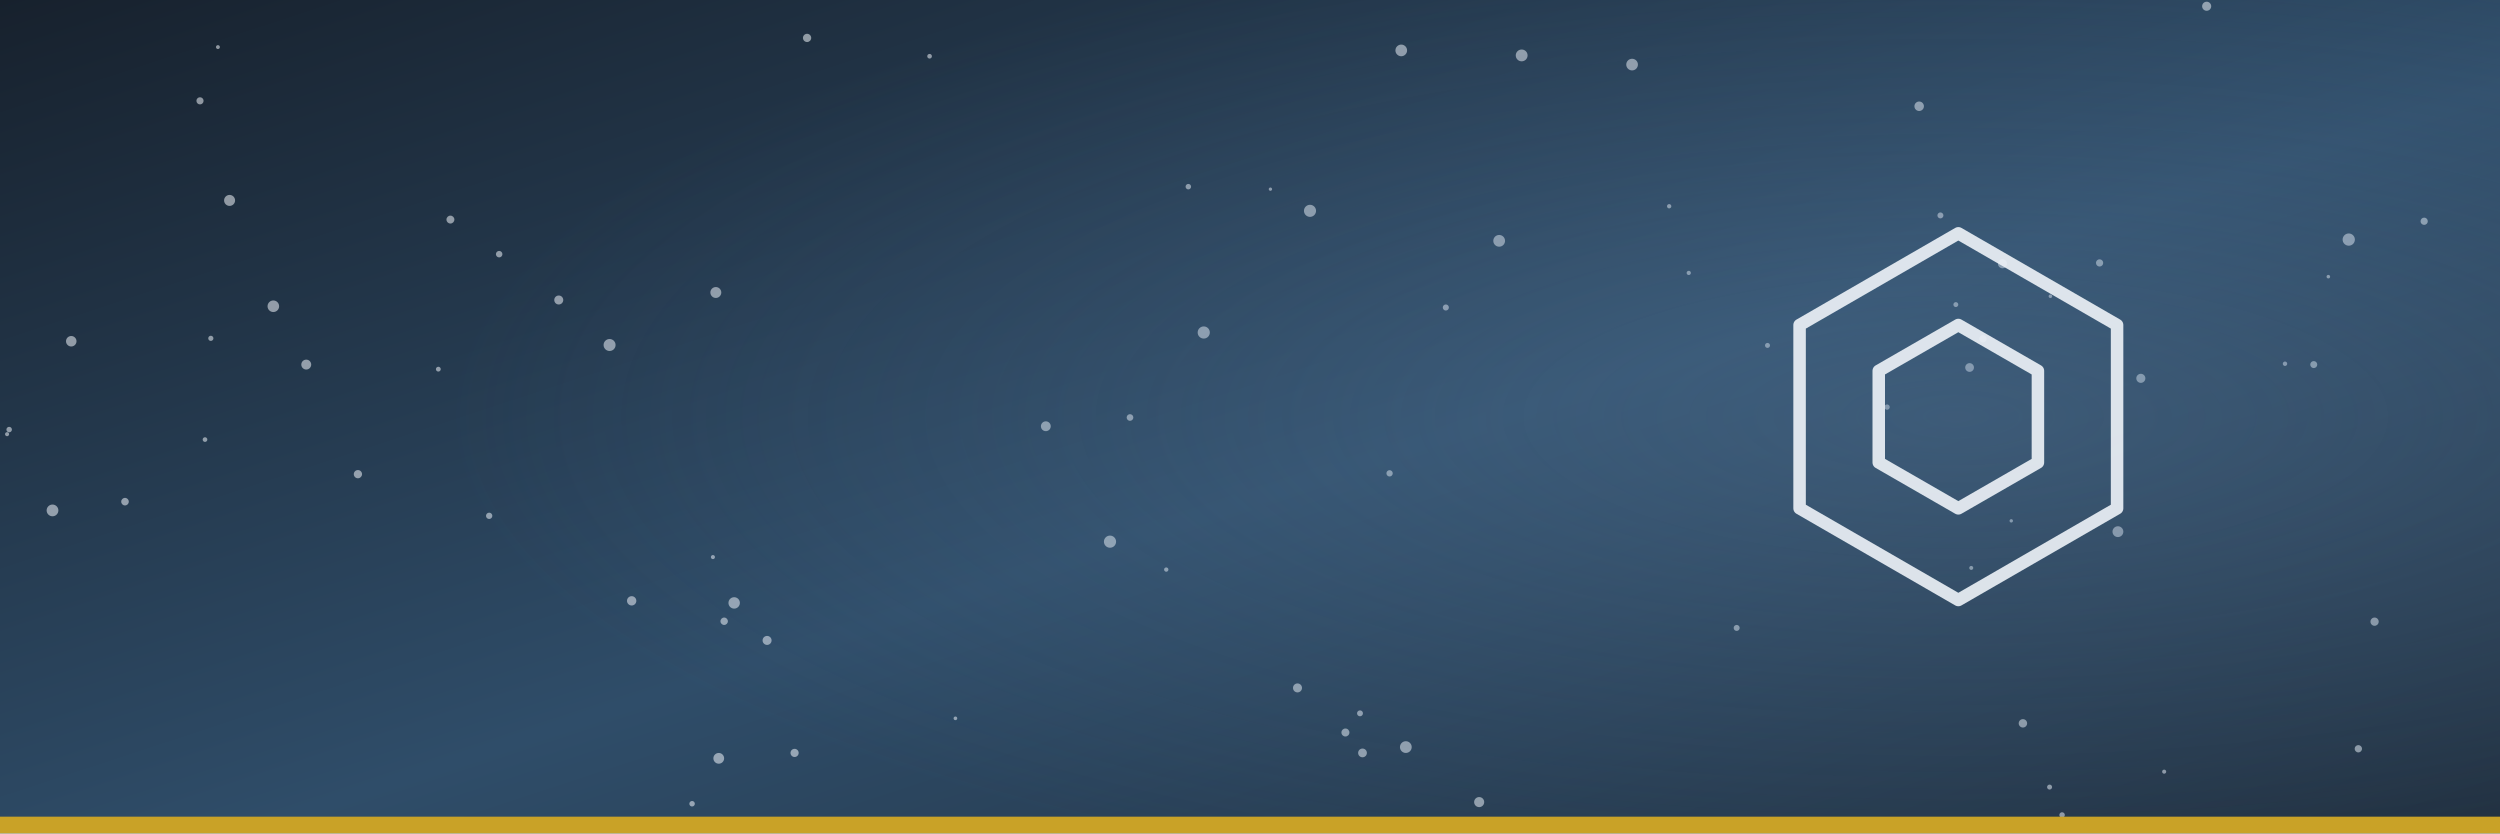
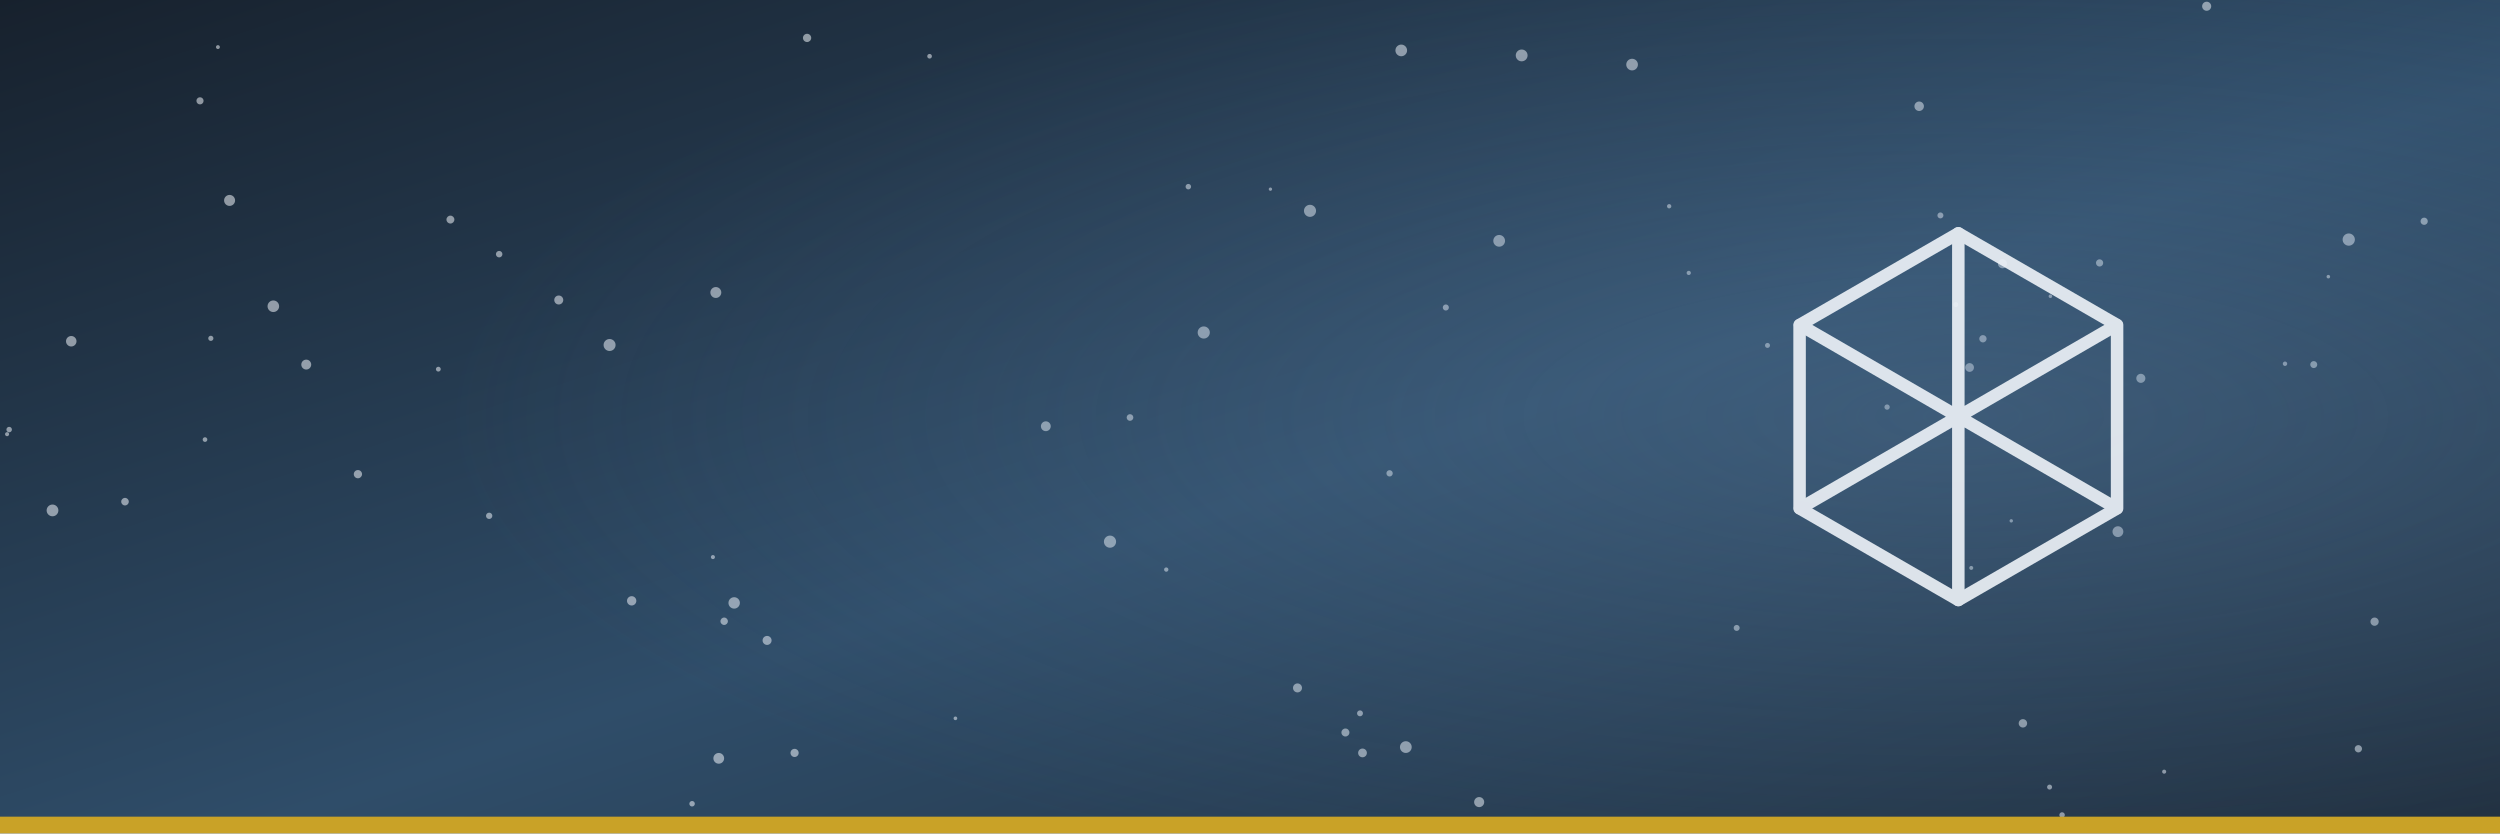
<svg xmlns="http://www.w3.org/2000/svg" viewBox="0 0 600 200" width="600" height="200" role="img">
  <defs>
    <linearGradient id="fundo" x1="0" y1="0" x2="1" y2="1">
      <stop offset="0" stop-color="#17212d" />
      <stop offset="0.55" stop-color="#2f4d69" />
      <stop offset="1" stop-color="#1f2d3c" />
    </linearGradient>
    <radialGradient id="brilho" cx="0.78" cy="0.5" r="0.6">
      <stop offset="0" stop-color="#5e82a6" stop-opacity="0.35" />
      <stop offset="1" stop-color="#5e82a6" stop-opacity="0" />
    </radialGradient>
  </defs>
  <rect width="600" height="200" fill="url(#fundo)" />
  <g fill="#eef3f8" opacity="0.55">
    <circle cx="171.8" cy="70.2" r="1.31" />
    <circle cx="117.4" cy="123.8" r="0.76" />
    <circle cx="336.3" cy="12.1" r="1.40" />
    <circle cx="494.9" cy="195.6" r="0.66" />
    <circle cx="119.8" cy="61.0" r="0.78" />
    <circle cx="271.2" cy="100.2" r="0.80" />
    <circle cx="503.9" cy="63.1" r="0.87" />
    <circle cx="17.1" cy="81.9" r="1.26" />
    <circle cx="333.5" cy="113.6" r="0.76" />
    <circle cx="311.4" cy="165.1" r="1.08" />
    <circle cx="472.7" cy="88.2" r="1.05" />
    <circle cx="465.7" cy="51.7" r="0.72" />
    <circle cx="65.6" cy="73.5" r="1.39" />
    <circle cx="304.9" cy="45.4" r="0.40" />
    <circle cx="558.8" cy="66.4" r="0.43" />
    <circle cx="508.3" cy="127.6" r="1.30" />
    <circle cx="548.4" cy="87.3" r="0.53" />
    <circle cx="327.0" cy="180.7" r="1.05" />
    <circle cx="424.2" cy="82.9" r="0.60" />
    <circle cx="513.8" cy="90.8" r="1.09" />
    <circle cx="400.6" cy="49.5" r="0.52" />
    <circle cx="55.1" cy="48.1" r="1.32" />
    <circle cx="229.3" cy="172.4" r="0.44" />
    <circle cx="555.3" cy="87.5" r="0.84" />
    <circle cx="1.7" cy="104.2" r="0.49" />
    <circle cx="223.1" cy="13.5" r="0.56" />
    <circle cx="355.0" cy="192.5" r="1.21" />
    <circle cx="171.1" cy="133.7" r="0.49" />
    <circle cx="326.4" cy="171.2" r="0.71" />
    <circle cx="473.1" cy="136.3" r="0.48" />
    <circle cx="285.2" cy="44.8" r="0.66" />
    <circle cx="134.1" cy="72.0" r="1.08" />
    <circle cx="563.7" cy="57.5" r="1.47" />
    <circle cx="566.0" cy="179.7" r="0.88" />
    <circle cx="173.8" cy="149.1" r="0.89" />
    <circle cx="322.9" cy="175.8" r="0.96" />
    <circle cx="469.4" cy="73.1" r="0.59" />
    <circle cx="73.5" cy="87.5" r="1.19" />
    <circle cx="176.2" cy="144.7" r="1.37" />
    <circle cx="30.0" cy="120.4" r="0.91" />
    <circle cx="485.5" cy="173.6" r="1.01" />
    <circle cx="50.6" cy="81.2" r="0.62" />
    <circle cx="266.4" cy="130.0" r="1.46" />
    <circle cx="347.0" cy="73.8" r="0.73" />
    <circle cx="288.9" cy="79.8" r="1.46" />
    <circle cx="475.9" cy="81.3" r="0.88" />
    <circle cx="105.2" cy="88.6" r="0.58" />
    <circle cx="519.4" cy="185.2" r="0.49" />
    <circle cx="337.4" cy="179.3" r="1.41" />
    <circle cx="172.5" cy="182.0" r="1.29" />
    <circle cx="405.3" cy="65.5" r="0.51" />
    <circle cx="166.1" cy="192.9" r="0.66" />
    <circle cx="49.2" cy="105.5" r="0.56" />
    <circle cx="190.7" cy="180.7" r="0.98" />
    <circle cx="492.1" cy="71.1" r="0.43" />
    <circle cx="314.4" cy="50.6" r="1.45" />
    <circle cx="569.9" cy="149.2" r="0.99" />
    <circle cx="52.3" cy="11.3" r="0.47" />
    <circle cx="48.0" cy="24.2" r="0.86" />
    <circle cx="460.6" cy="25.5" r="1.14" />
    <circle cx="12.6" cy="122.5" r="1.41" />
    <circle cx="482.7" cy="125.0" r="0.41" />
    <circle cx="146.3" cy="82.8" r="1.44" />
    <circle cx="416.8" cy="150.7" r="0.72" />
    <circle cx="193.7" cy="9.1" r="0.99" />
    <circle cx="359.8" cy="57.8" r="1.41" />
    <circle cx="108.1" cy="52.7" r="0.95" />
    <circle cx="279.9" cy="136.7" r="0.52" />
    <circle cx="85.9" cy="113.8" r="0.99" />
    <circle cx="391.7" cy="15.5" r="1.40" />
    <circle cx="480.6" cy="63.3" r="1.09" />
    <circle cx="2.2" cy="103.1" r="0.66" />
    <circle cx="529.6" cy="1.5" r="1.09" />
    <circle cx="581.8" cy="53.1" r="0.87" />
    <circle cx="365.2" cy="13.3" r="1.42" />
    <circle cx="151.6" cy="144.2" r="1.12" />
    <circle cx="491.9" cy="188.9" r="0.60" />
    <circle cx="251.0" cy="102.3" r="1.18" />
    <circle cx="184.1" cy="153.7" r="1.08" />
    <circle cx="452.9" cy="97.7" r="0.64" />
  </g>
  <rect width="600" height="200" fill="url(#brilho)" />
  <g fill="none" stroke="#eef3f8" stroke-width="3" stroke-linecap="round" stroke-linejoin="round" opacity="0.9">
    <polygon points="470.0,56.0 508.1,78.0 508.1,122.0 470.0,144.0 431.9,122.0 431.9,78.0" />
-     <polygon points="470.0,78.0 489.1,89.0 489.1,111.0 470.0,122.0 450.9,111.0 450.9,89.0" />
+     <path d="M470 56 V144 M432 78 L508 122 M432 122 L508 78" />
  </g>
  <rect x="0" y="196" width="600" height="4" fill="#c9a227" />
</svg>
